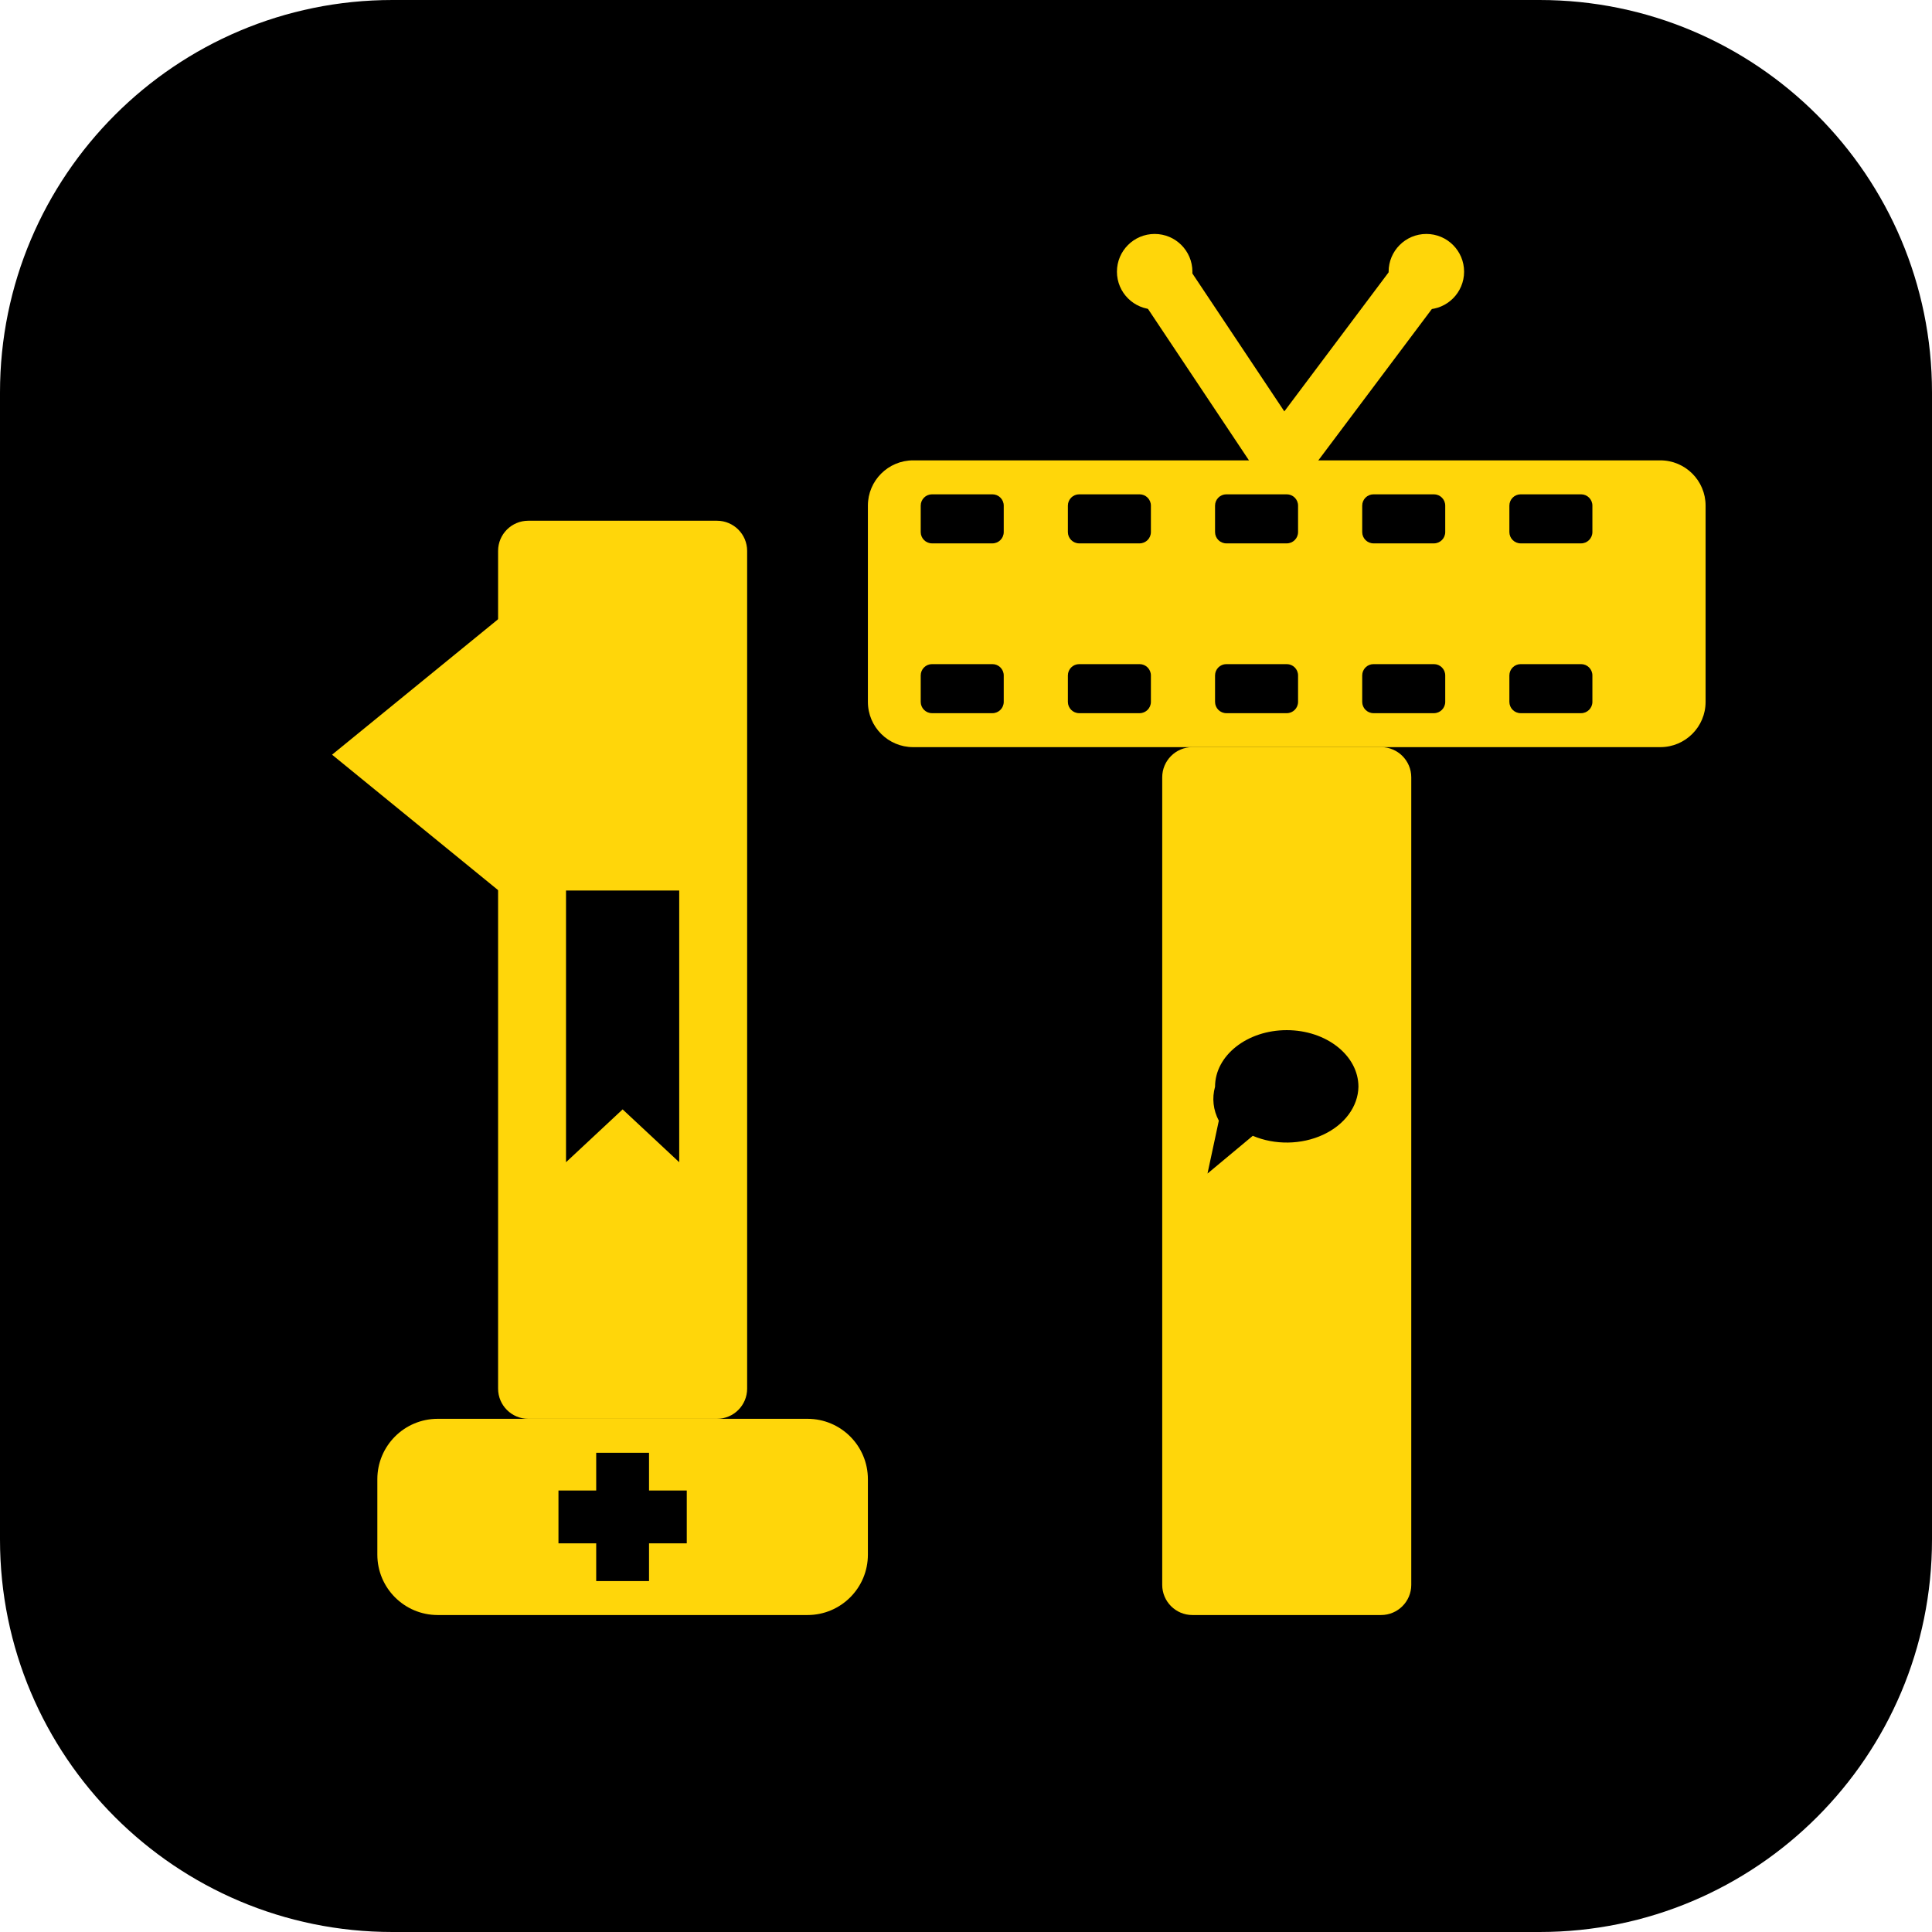
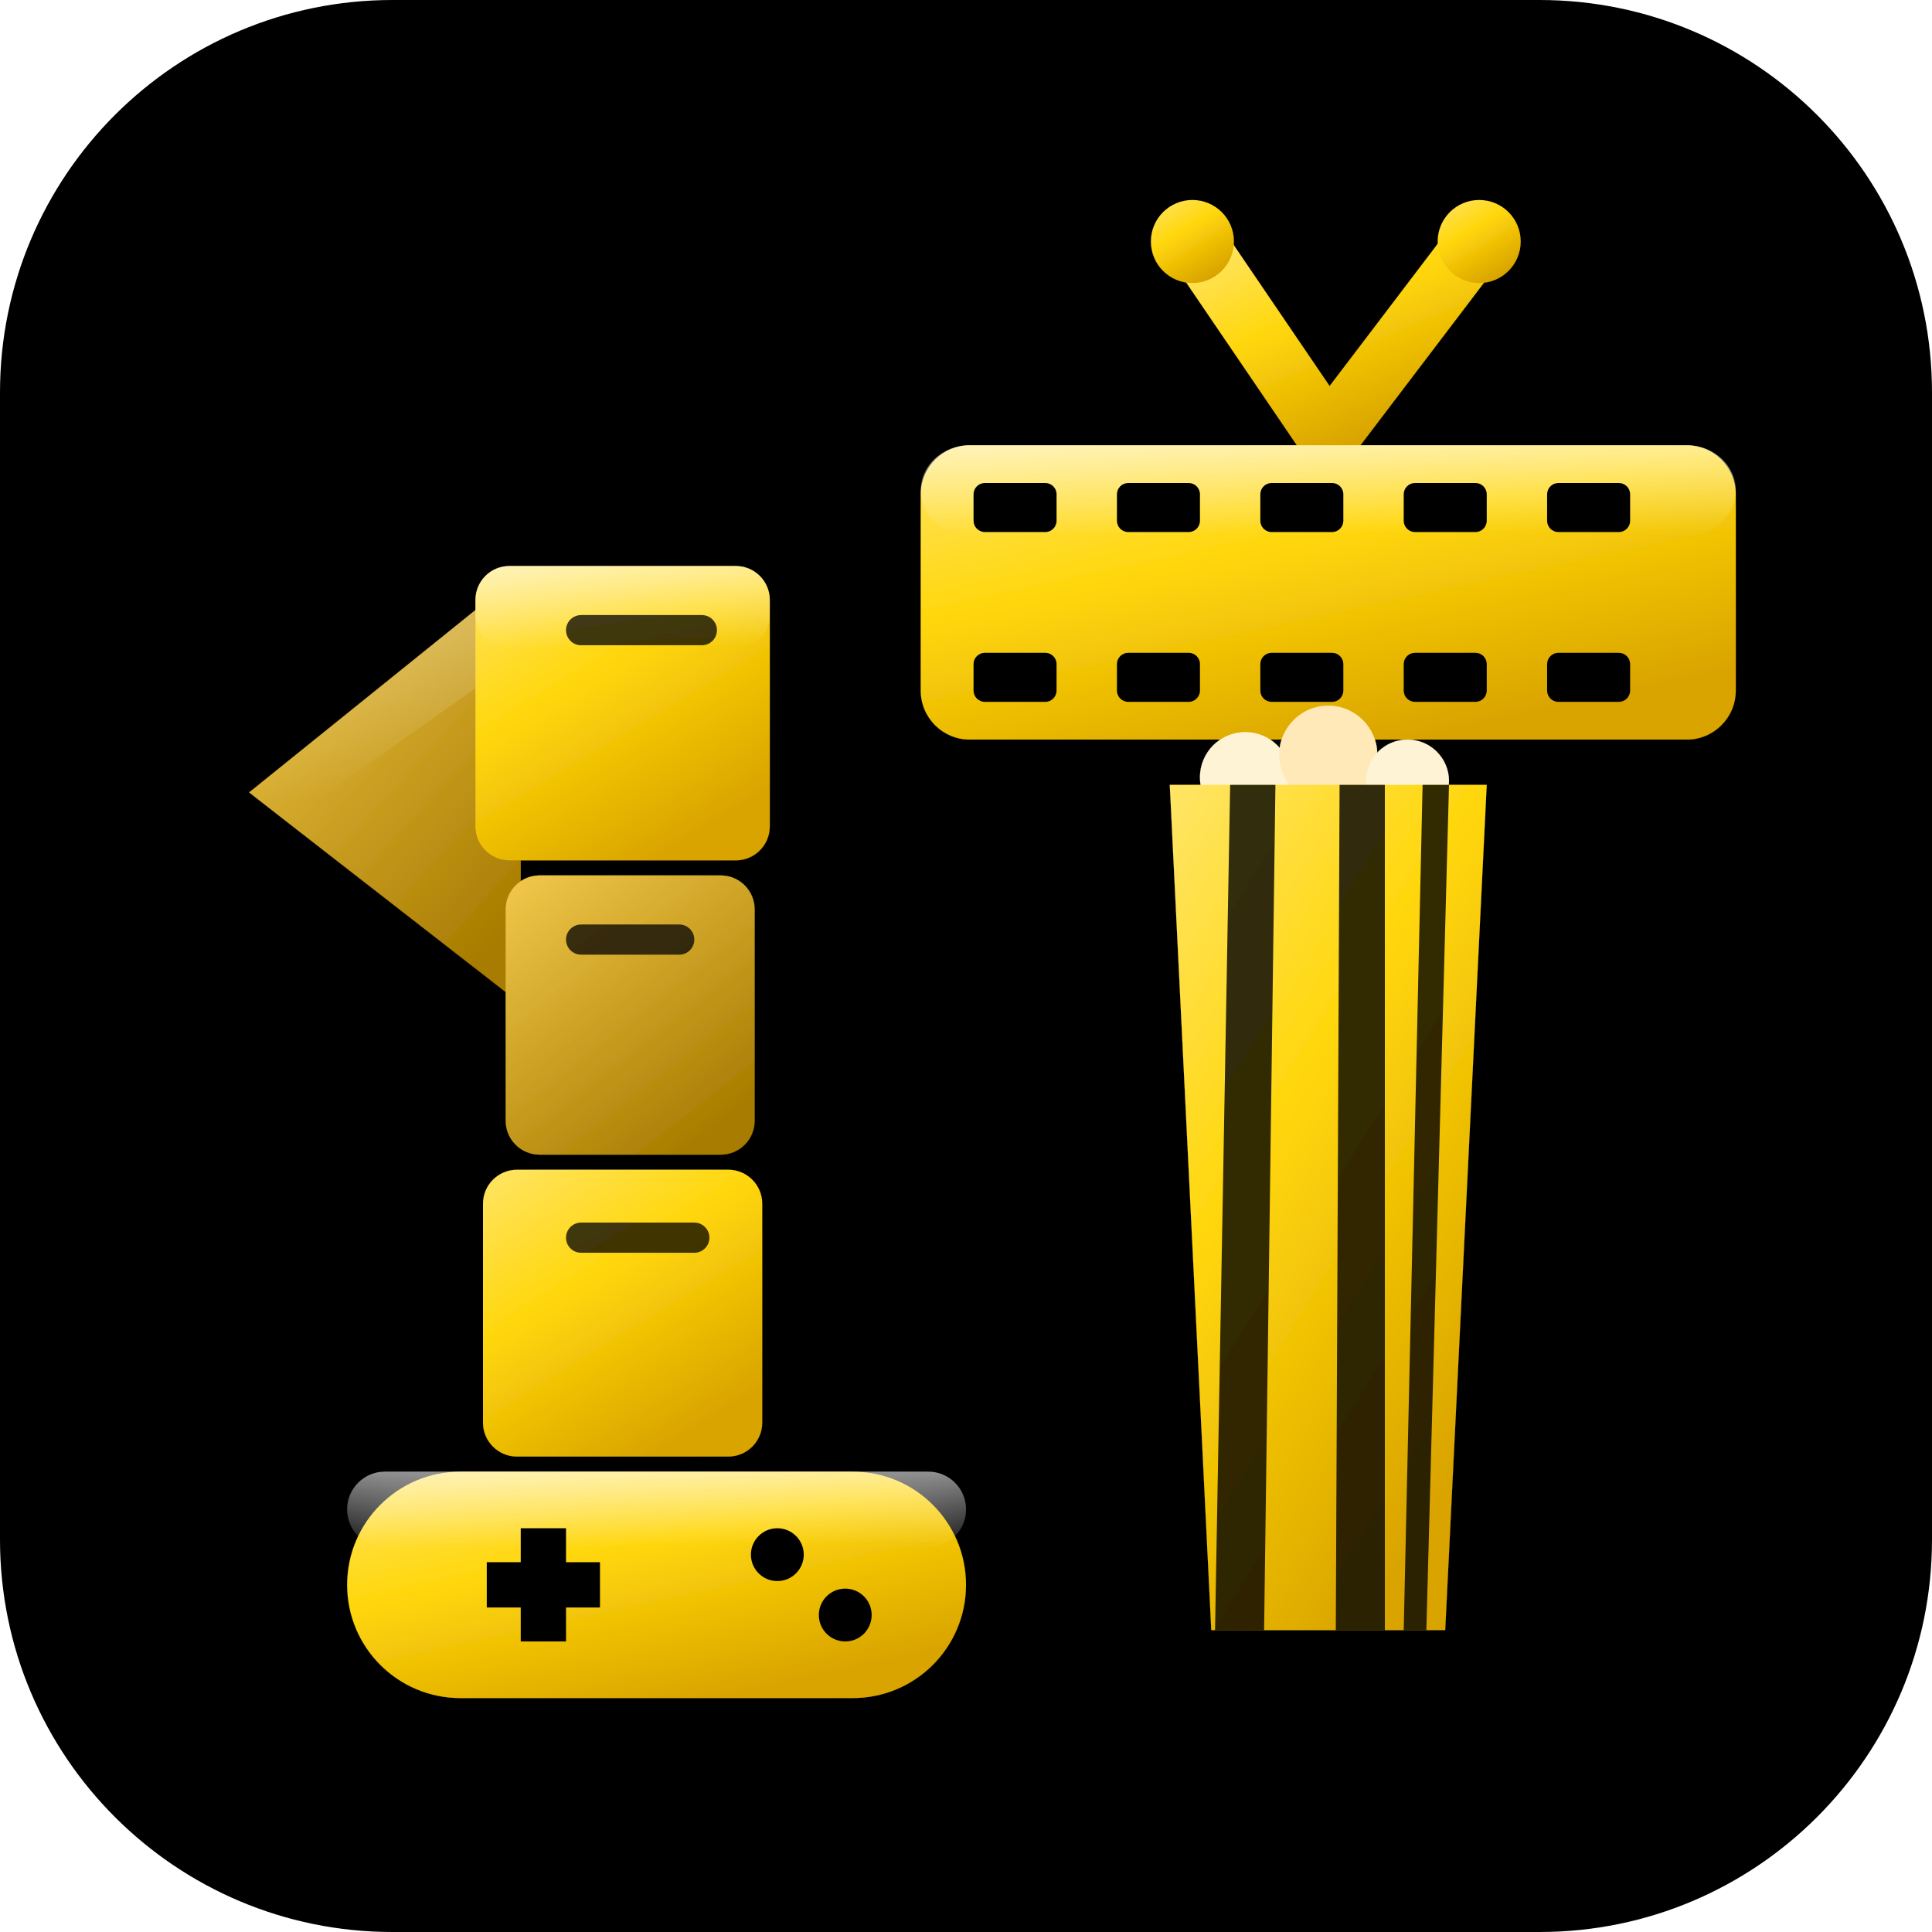
<svg xmlns="http://www.w3.org/2000/svg" viewBox="0 0 512 512">
+   <defs>
+     <linearGradient id="gold" x1="0" y1="0" x2="0.6" y2="1">
+       <stop offset="0%" stop-color="#ffe566" />
+       <stop offset="45%" stop-color="#ffd60a" />
+       <stop offset="100%" stop-color="#d9a400" />
+     </linearGradient>
+     <linearGradient id="goldDark" x1="0" y1="0" x2="0.7" y2="1">
+       <stop offset="0%" stop-color="#f2c94c" />
+       <stop offset="100%" stop-color="#a87c00" />
+     </linearGradient>
+     <linearGradient id="shine" x1="0" y1="0" x2="0" y2="1">
+       <stop offset="0%" stop-color="#ffffff" stop-opacity="0.55" />
+       <stop offset="100%" stop-color="#ffffff" stop-opacity="0" />
+     </linearGradient>
+     <filter id="drop" x="-30%" y="-30%" width="160%" height="160%">
+       <feDropShadow dx="0" dy="7" stdDeviation="9" flood-color="#000000" flood-opacity="0.65" />
+     </filter>
+   </defs>
  <rect width="512" height="512" rx="104" fill="#000000" />
-   <path d="M88 200 L164 138 L164 262 Z" fill="#ffd60a" />
-   <rect x="132" y="138" width="66" height="238" rx="8" fill="#ffd60a" />
-   <path d="M150 236 h30 v72 l-15 -14 l-15 14 z" fill="#000" />
-   <rect x="100" y="376" width="130" height="52" rx="16" fill="#ffd60a" />
-   <path d="M158 385 h14 v10 h10 v14 h-10 v10 h-14 v-10 h-10 v-14 h10 z" fill="#000" />
-   <path d="M340 122 L308 74 M340 122 L376 74" stroke="#ffd60a" stroke-width="15" stroke-linecap="round" />
-   <circle cx="306" cy="72" r="10" fill="#ffd60a" />
-   <circle cx="378" cy="72" r="10" fill="#ffd60a" />
-   <rect x="230" y="122" width="222" height="76" rx="12" fill="#ffd60a" />
-   <rect x="244" y="131" width="22" height="13" rx="3" fill="#000" />
-   <rect x="283" y="131" width="22" height="13" rx="3" fill="#000" />
-   <rect x="322" y="131" width="22" height="13" rx="3" fill="#000" />
-   <rect x="361" y="131" width="22" height="13" rx="3" fill="#000" />
-   <rect x="400" y="131" width="22" height="13" rx="3" fill="#000" />
-   <rect x="244" y="176" width="22" height="13" rx="3" fill="#000" />
-   <rect x="283" y="176" width="22" height="13" rx="3" fill="#000" />
-   <rect x="322" y="176" width="22" height="13" rx="3" fill="#000" />
-   <rect x="361" y="176" width="22" height="13" rx="3" fill="#000" />
-   <rect x="400" y="176" width="22" height="13" rx="3" fill="#000" />
-   <rect x="308" y="198" width="66" height="230" rx="8" fill="#ffd60a" />
-   <path d="M341 288 m-19 0 a19 15 0 1 1 38 0 a19 15 0 0 1 -28 13 l-12 10 l3 -14 a19 15 0 0 1 -1 -9 z" fill="#000" />
+   <g filter="url(#drop)">
+     <path d="M66 210 L138 152 V266 Z" fill="url(#goldDark)" />
+     <path d="M66 210 L138 152 v22 L84 212 Z" fill="url(#shine)" opacity="0.5" />
+     <rect x="126" y="150" width="78" height="78" rx="9" fill="url(#gold)" />
+     <rect x="126" y="150" width="78" height="22" rx="9" fill="url(#shine)" />
+     <rect x="150" y="163" width="40" height="8" rx="4" fill="#000" opacity="0.75" />
+     <rect x="134" y="232" width="66" height="74" rx="9" fill="url(#goldDark)" />
+     <rect x="150" y="245" width="34" height="8" rx="4" fill="#000" opacity="0.75" />
+     <rect x="128" y="310" width="74" height="76" rx="9" fill="url(#gold)" />
+     <rect x="150" y="324" width="38" height="8" rx="4" fill="#000" opacity="0.75" />
+     <rect x="92" y="390" width="164" height="60" rx="30" fill="url(#gold)" />
+     <rect x="92" y="390" width="164" height="20" rx="10" fill="url(#shine)" />
+     <path d="M138 405 h12 v9 h9 v12 h-9 v9 h-12 v-9 h-9 v-12 h9 z" fill="#000" />
+     <circle cx="206" cy="412" r="7" fill="#000" />
+     <circle cx="224" cy="428" r="7" fill="#000" />
+     <path d="M352 116 L318 66 M352 116 L390 66" stroke="url(#gold)" stroke-width="16" stroke-linecap="round" />
+     <circle cx="316" cy="64" r="11" fill="url(#gold)" />
+     <circle cx="392" cy="64" r="11" fill="url(#gold)" />
+     <rect x="244" y="118" width="216" height="78" rx="13" fill="url(#gold)" />
+     <rect x="244" y="118" width="216" height="24" rx="13" fill="url(#shine)" />
+     <g fill="#000">
+       <rect x="258" y="128" width="22" height="13" rx="3" />
+       <rect x="296" y="128" width="22" height="13" rx="3" />
+       <rect x="334" y="128" width="22" height="13" rx="3" />
+       <rect x="372" y="128" width="22" height="13" rx="3" />
+       <rect x="410" y="128" width="22" height="13" rx="3" />
+       <rect x="258" y="173" width="22" height="13" rx="3" />
+       <rect x="296" y="173" width="22" height="13" rx="3" />
+       <rect x="334" y="173" width="22" height="13" rx="3" />
+       <rect x="372" y="173" width="22" height="13" rx="3" />
+       <rect x="410" y="173" width="22" height="13" rx="3" />
+     </g>
+     <circle cx="330" cy="206" r="12" fill="#fff3d6" />
+     <circle cx="352" cy="200" r="13" fill="#ffe9b8" />
+     <circle cx="373" cy="207" r="11" fill="#fff3d6" />
+     <path d="M310 208 h84 l-11 224 h-62 z" fill="url(#gold)" />
+     <path d="M326 208 l-4 224 h13 l3-224 z" fill="#000" opacity="0.8" />
+     <path d="M355 208 l-1 224 h13 l0-224 z" fill="#000" opacity="0.8" />
+     <path d="M384 208 l-6 224 h-6 l5-224 z" fill="#000" opacity="0.8" />
+   </g>
</svg>
